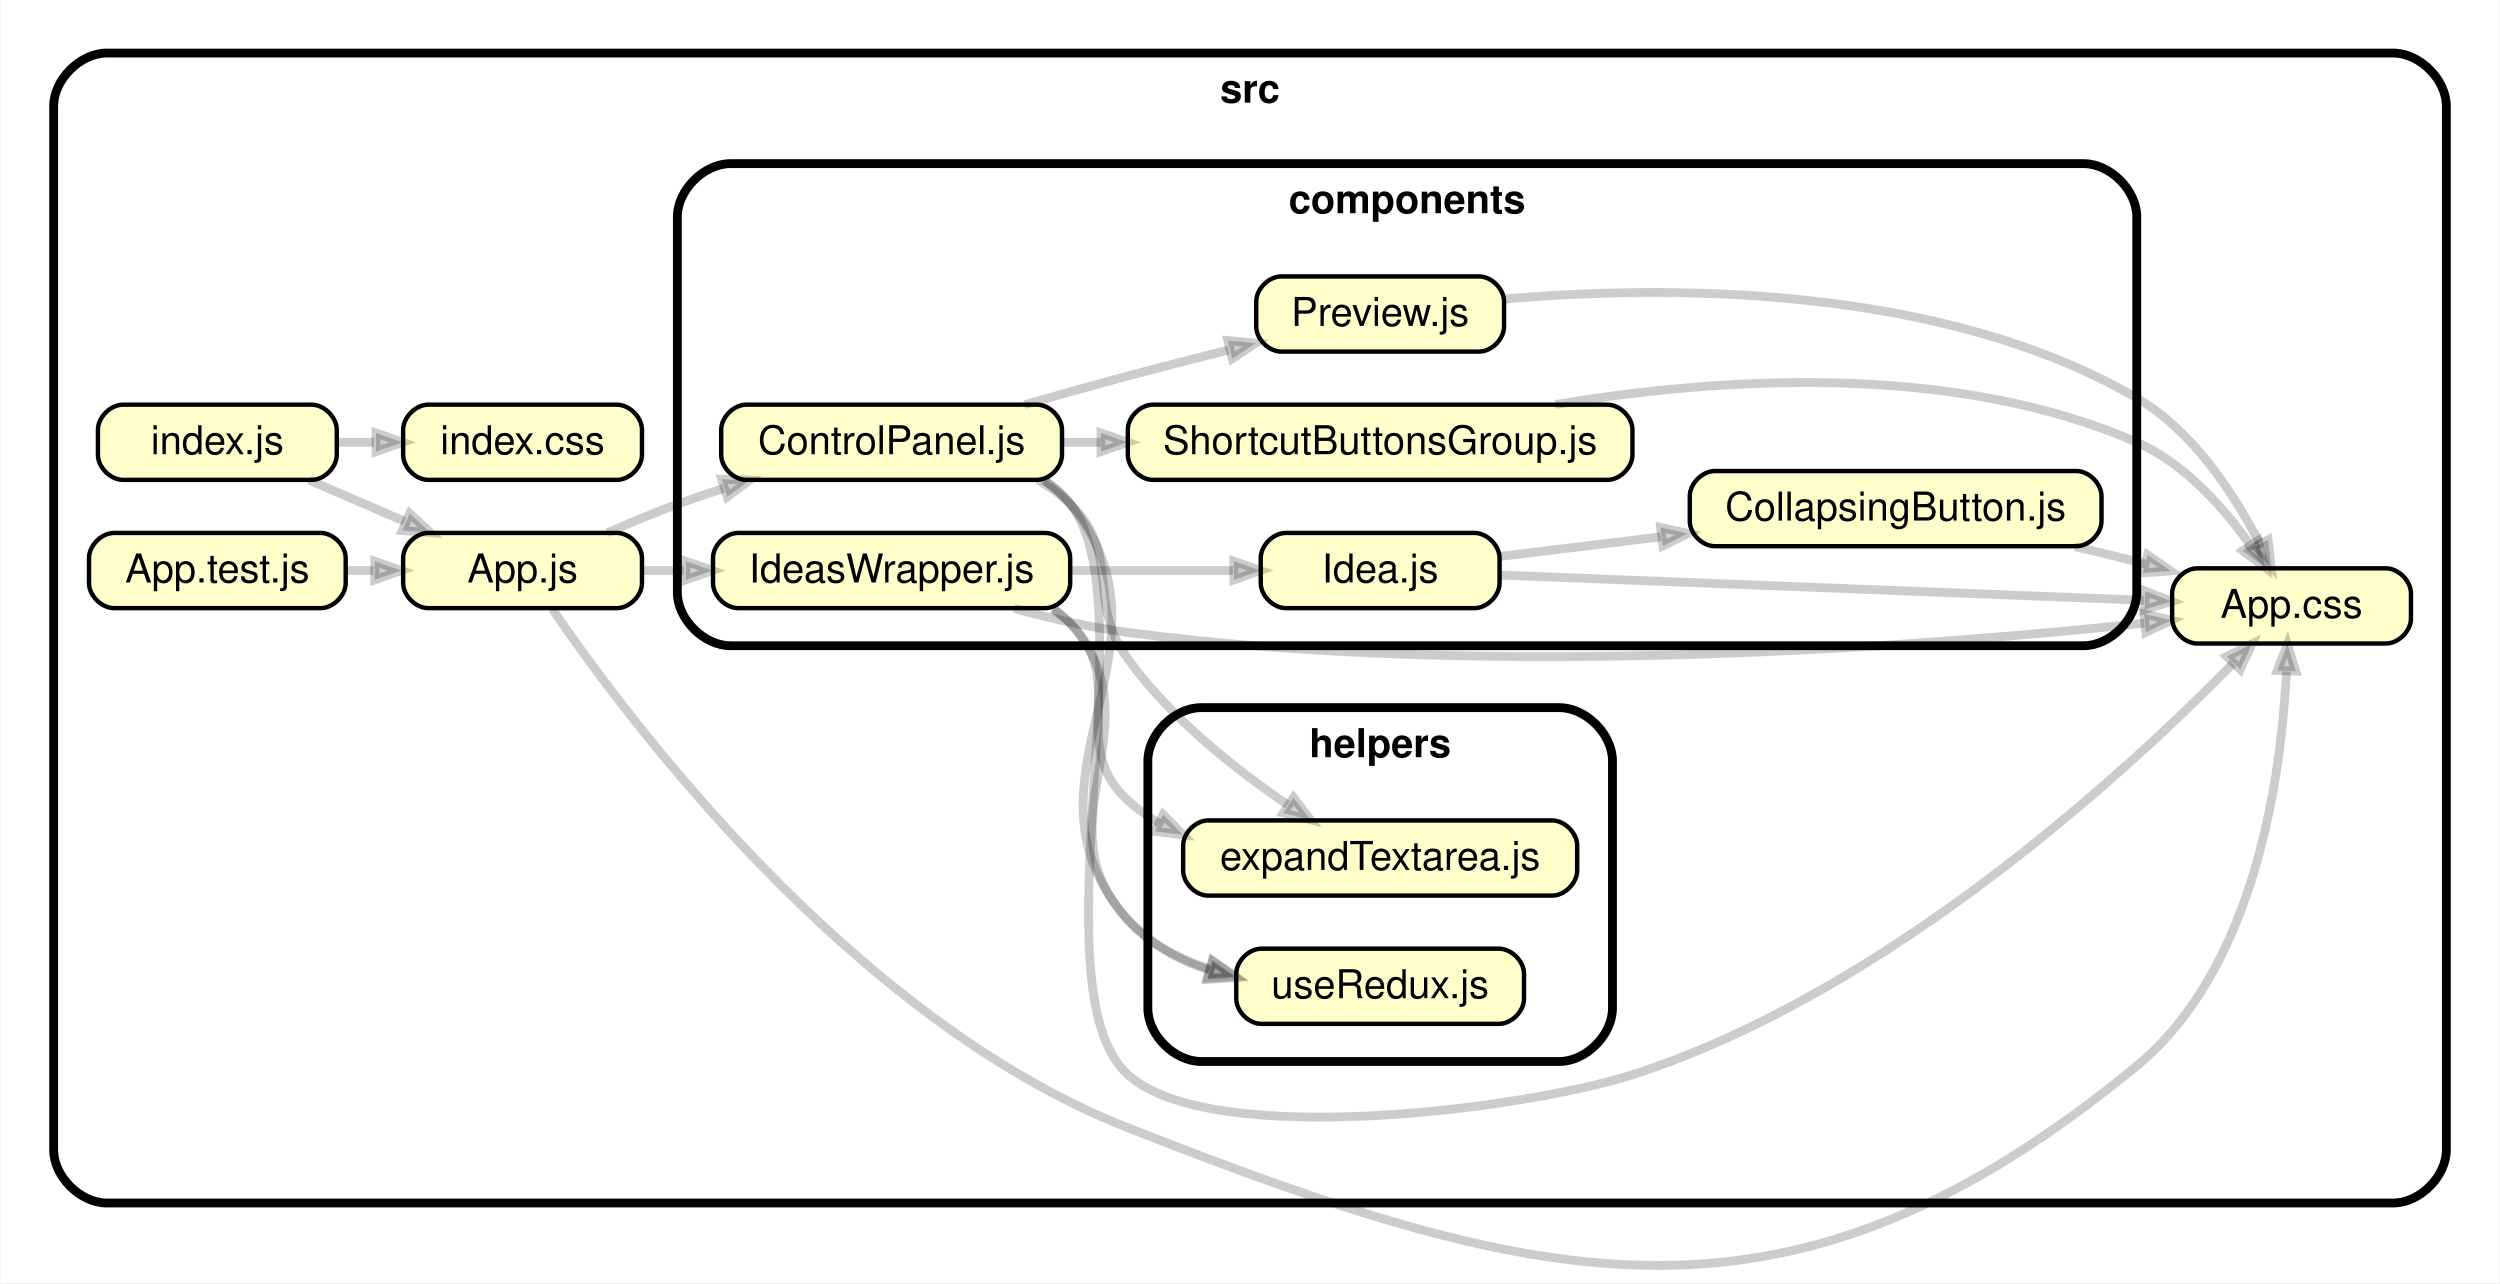
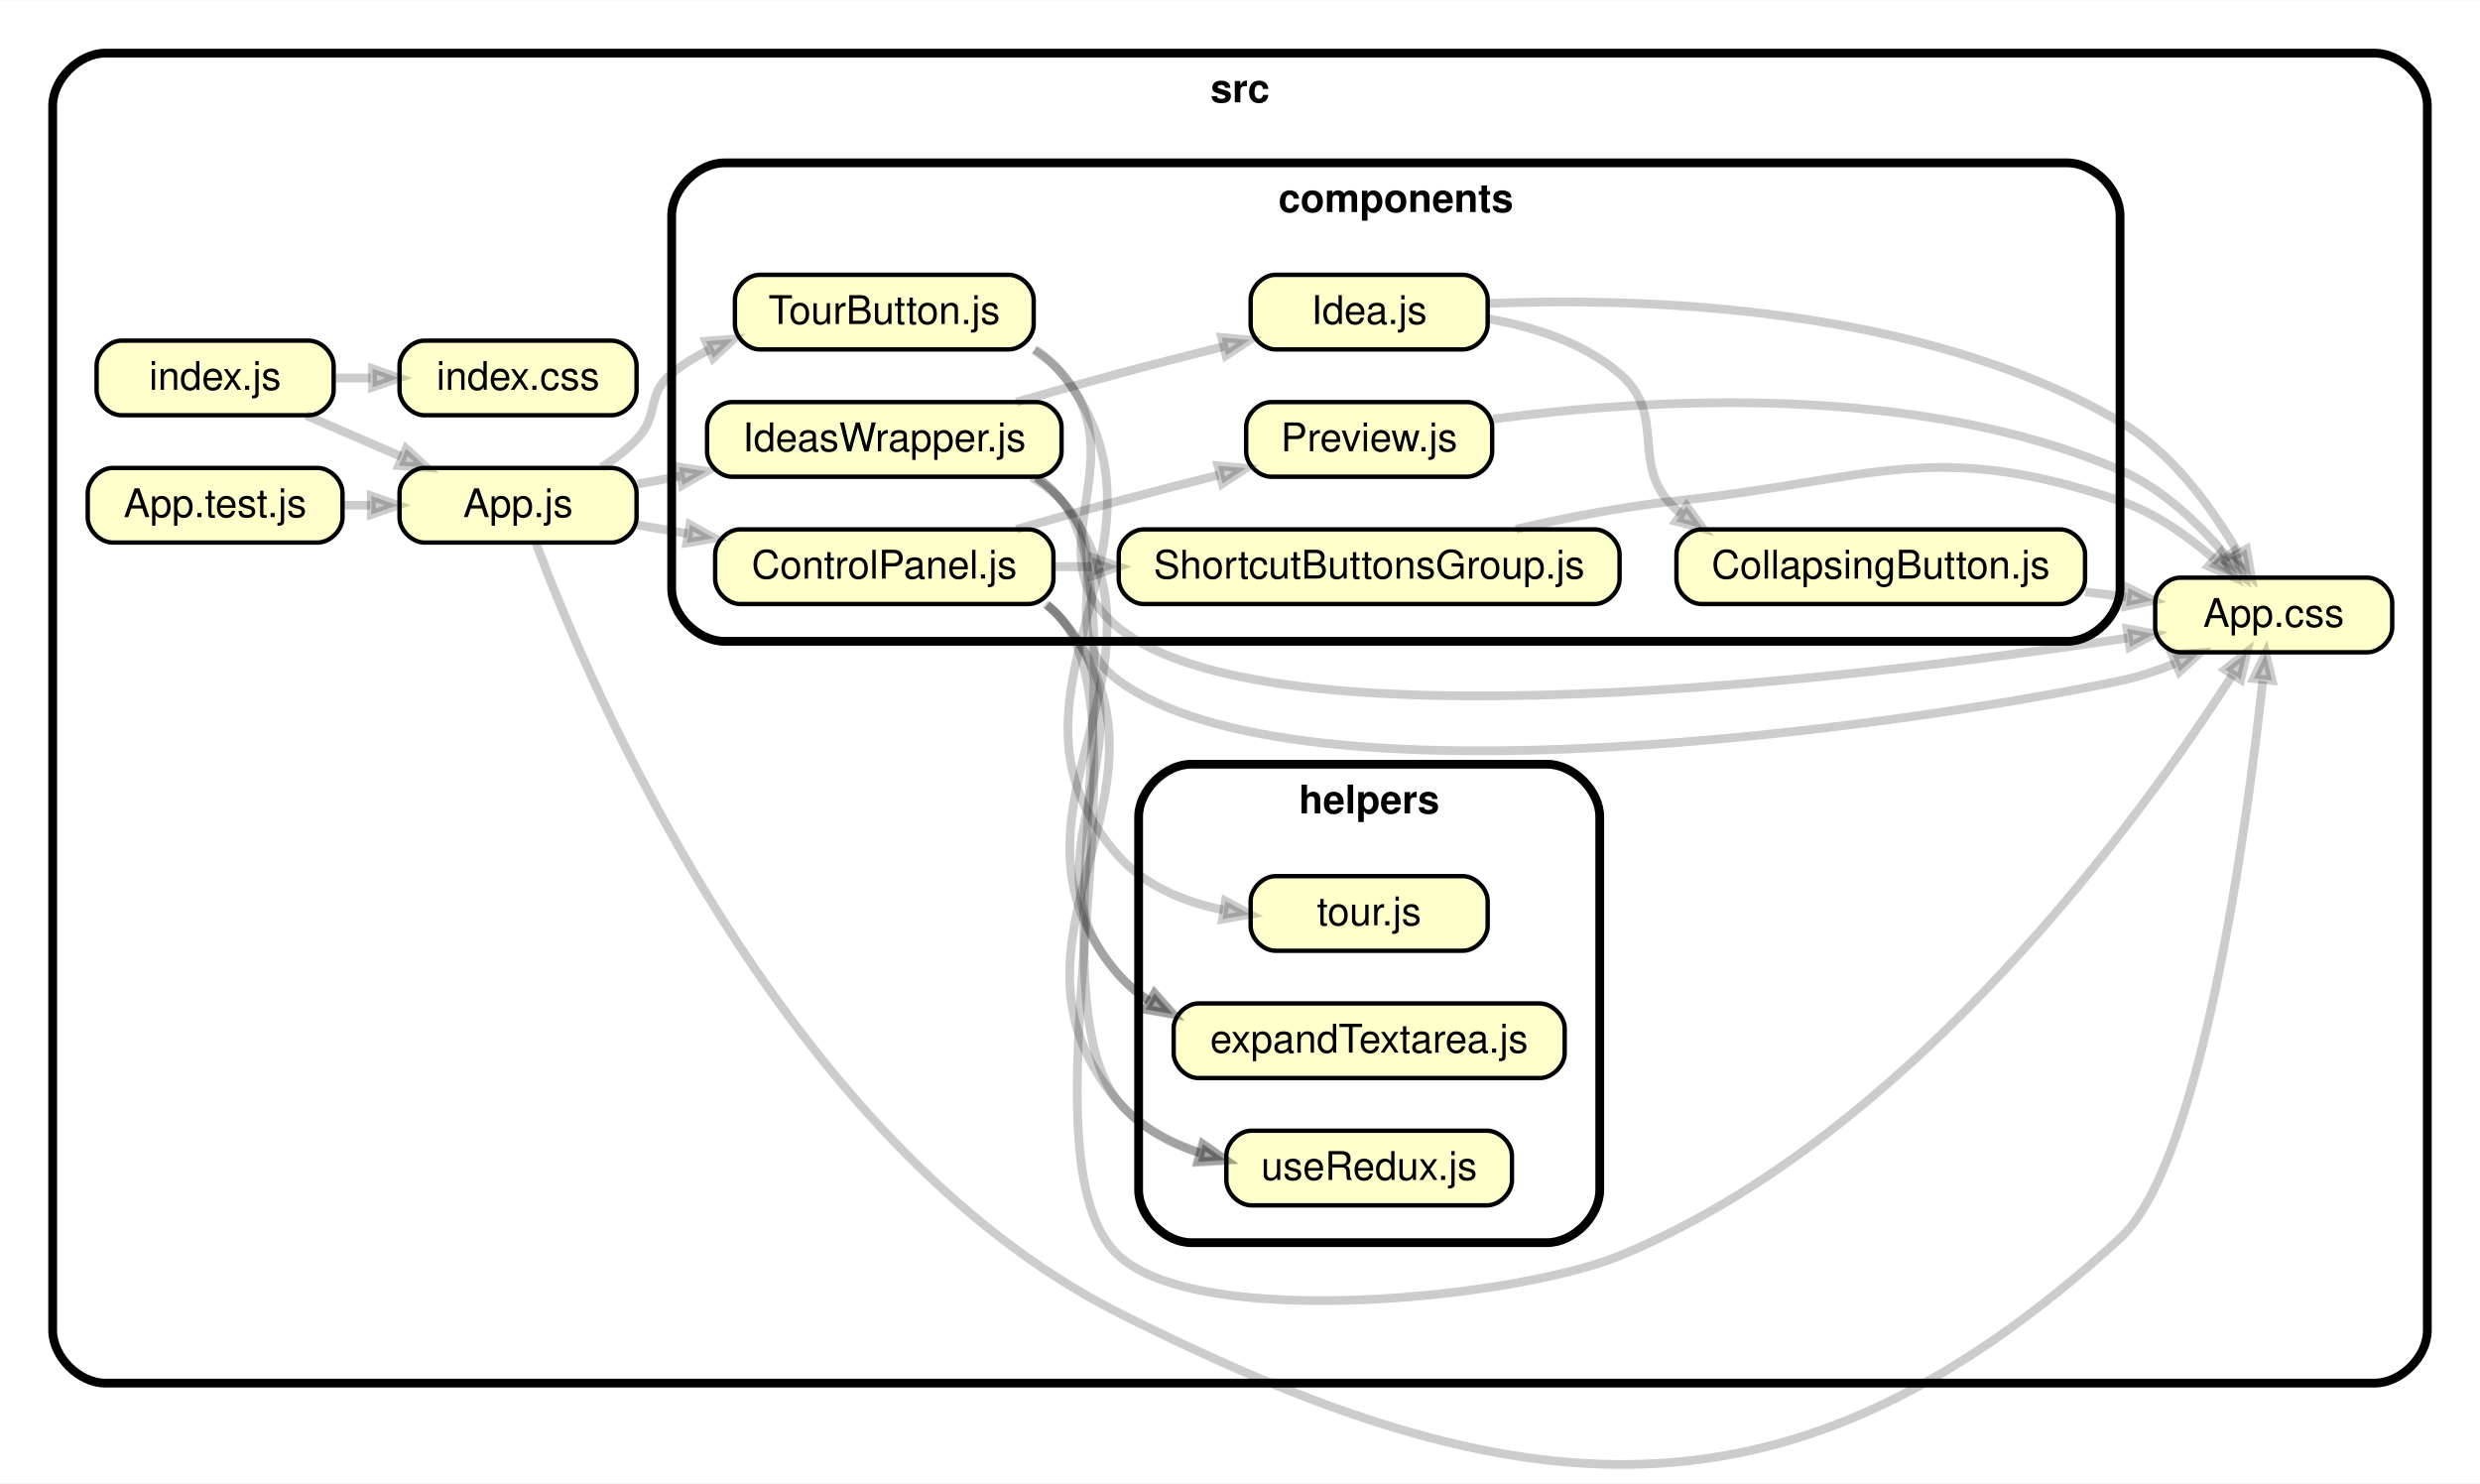
- <svg xmlns="http://www.w3.org/2000/svg" xmlns:xlink="http://www.w3.org/1999/xlink" width="565pt" height="290pt" viewBox="0.00 0.00 564.99 290.13">
-   <g id="graph0" class="graph" transform="scale(1 1) rotate(0) translate(4 286.13)">
-     <polygon fill="white" stroke="transparent" points="-4,4 -4,-286.13 560.99,-286.13 560.99,4 -4,4" />
+ <svg xmlns="http://www.w3.org/2000/svg" xmlns:xlink="http://www.w3.org/1999/xlink" width="565pt" height="338pt" viewBox="0.00 0.00 564.99 337.78">
+   <g id="graph0" class="graph" transform="scale(1 1) rotate(0) translate(4 333.78)">
+     <polygon fill="white" stroke="transparent" points="-4,4 -4,-333.78 560.99,-333.78 560.99,4 -4,4" />
    <g id="clust1" class="cluster">
-       <path fill="#ffffff" stroke="black" stroke-width="2" d="M20,-14.13C20,-14.13 536.99,-14.13 536.99,-14.13 542.99,-14.13 548.99,-20.13 548.99,-26.13 548.99,-26.13 548.99,-262.13 548.99,-262.13 548.99,-268.13 542.99,-274.13 536.99,-274.13 536.99,-274.13 20,-274.13 20,-274.13 14,-274.13 8,-268.13 8,-262.13 8,-262.13 8,-26.13 8,-26.13 8,-20.13 14,-14.13 20,-14.13" />
-       <text text-anchor="middle" x="278.5" y="-262.93" font-family="Helvetica,sans-Serif" font-weight="bold" font-size="9.00">src</text>
+       <path fill="#ffffff" stroke="black" stroke-width="2" d="M20,-18.78C20,-18.78 536.99,-18.78 536.99,-18.78 542.99,-18.78 548.99,-24.78 548.99,-30.78 548.99,-30.78 548.99,-309.78 548.99,-309.78 548.99,-315.78 542.99,-321.78 536.99,-321.78 536.99,-321.78 20,-321.78 20,-321.78 14,-321.78 8,-315.78 8,-309.78 8,-309.78 8,-30.78 8,-30.78 8,-24.78 14,-18.78 20,-18.78" />
+       <text text-anchor="middle" x="278.5" y="-310.58" font-family="Helvetica,sans-Serif" font-weight="bold" font-size="9.00">src</text>
    </g>
    <g id="clust2" class="cluster">
-       <path fill="#ffffff" stroke="black" stroke-width="2" d="M161.02,-140.13C161.02,-140.13 466.99,-140.13 466.99,-140.13 472.99,-140.13 478.99,-146.13 478.99,-152.13 478.99,-152.13 478.99,-237.13 478.99,-237.13 478.99,-243.13 472.99,-249.13 466.99,-249.13 466.99,-249.13 161.02,-249.13 161.02,-249.13 155.02,-249.13 149.02,-243.13 149.02,-237.13 149.02,-237.13 149.02,-152.13 149.02,-152.13 149.02,-146.13 155.02,-140.13 161.02,-140.13" />
-       <text text-anchor="middle" x="314.01" y="-237.93" font-family="Helvetica,sans-Serif" font-weight="bold" font-size="9.00">components</text>
+       <path fill="#ffffff" stroke="black" stroke-width="2" d="M161.02,-187.78C161.02,-187.78 466.99,-187.78 466.99,-187.78 472.99,-187.78 478.99,-193.78 478.99,-199.78 478.99,-199.78 478.99,-284.78 478.99,-284.78 478.99,-290.78 472.99,-296.78 466.99,-296.78 466.99,-296.78 161.02,-296.78 161.02,-296.78 155.02,-296.78 149.02,-290.78 149.02,-284.78 149.02,-284.78 149.02,-199.78 149.02,-199.78 149.02,-193.78 155.02,-187.78 161.02,-187.78" />
+       <text text-anchor="middle" x="314.01" y="-285.58" font-family="Helvetica,sans-Serif" font-weight="bold" font-size="9.00">components</text>
    </g>
    <g id="clust3" class="cluster">
-       <path fill="#ffffff" stroke="black" stroke-width="2" d="M267.4,-46.13C267.4,-46.13 348.45,-46.13 348.45,-46.13 354.45,-46.13 360.45,-52.13 360.45,-58.13 360.45,-58.13 360.45,-114.13 360.45,-114.13 360.45,-120.13 354.45,-126.13 348.45,-126.13 348.45,-126.13 267.4,-126.13 267.4,-126.13 261.4,-126.13 255.4,-120.13 255.4,-114.13 255.4,-114.13 255.4,-58.13 255.4,-58.13 255.4,-52.13 261.4,-46.13 267.4,-46.13" />
-       <text text-anchor="middle" x="307.92" y="-114.93" font-family="Helvetica,sans-Serif" font-weight="bold" font-size="9.00">helpers</text>
+       <path fill="#ffffff" stroke="black" stroke-width="2" d="M267.4,-50.78C267.4,-50.78 348.45,-50.78 348.45,-50.78 354.45,-50.78 360.45,-56.78 360.45,-62.78 360.45,-62.78 360.45,-147.78 360.45,-147.78 360.45,-153.78 354.45,-159.78 348.45,-159.78 348.45,-159.78 267.4,-159.78 267.4,-159.78 261.4,-159.78 255.4,-153.78 255.4,-147.78 255.4,-147.78 255.4,-62.78 255.4,-62.78 255.4,-56.78 261.4,-50.78 267.4,-50.78" />
+       <text text-anchor="middle" x="307.92" y="-148.58" font-family="Helvetica,sans-Serif" font-weight="bold" font-size="9.00">helpers</text>
    </g>
    <g id="node1" class="node">
      <g id="a_node1">
        <a xlink:href="src/App.css" xlink:title="App.css">
-           <path fill="#ffffcc" stroke="black" d="M535.33,-157.63C535.33,-157.63 492.66,-157.63 492.66,-157.63 489.83,-157.63 486.99,-154.79 486.99,-151.96 486.99,-151.96 486.99,-146.29 486.99,-146.29 486.99,-143.46 489.83,-140.63 492.66,-140.63 492.66,-140.63 535.33,-140.63 535.33,-140.63 538.16,-140.63 540.99,-143.46 540.99,-146.29 540.99,-146.29 540.99,-151.96 540.99,-151.96 540.99,-154.79 538.16,-157.63 535.33,-157.63" />
-           <text text-anchor="middle" x="513.99" y="-146.43" font-family="Helvetica,sans-Serif" font-size="9.00">App.css</text>
+           <path fill="#ffffcc" stroke="black" d="M535.33,-202.28C535.33,-202.28 492.66,-202.28 492.66,-202.28 489.83,-202.28 486.99,-199.45 486.99,-196.61 486.99,-196.61 486.99,-190.95 486.99,-190.95 486.99,-188.11 489.83,-185.28 492.66,-185.28 492.66,-185.28 535.33,-185.28 535.33,-185.28 538.16,-185.28 540.99,-188.11 540.99,-190.95 540.99,-190.95 540.99,-196.61 540.99,-196.61 540.99,-199.45 538.16,-202.28 535.33,-202.28" />
+           <text text-anchor="middle" x="513.99" y="-191.08" font-family="Helvetica,sans-Serif" font-size="9.00">App.css</text>
        </a>
      </g>
    </g>
    <g id="node2" class="node">
      <g id="a_node2">
        <a xlink:href="src/App.js" xlink:title="App.js">
-           <path fill="#ffffcc" stroke="black" d="M135.35,-165.63C135.35,-165.63 92.69,-165.63 92.69,-165.63 89.85,-165.63 87.02,-162.79 87.02,-159.96 87.02,-159.96 87.02,-154.29 87.02,-154.29 87.02,-151.46 89.85,-148.63 92.69,-148.63 92.69,-148.63 135.35,-148.63 135.35,-148.63 138.19,-148.63 141.02,-151.46 141.02,-154.29 141.02,-154.29 141.02,-159.96 141.02,-159.96 141.02,-162.79 138.19,-165.63 135.35,-165.63" />
-           <text text-anchor="middle" x="114.02" y="-154.43" font-family="Helvetica,sans-Serif" font-size="9.00">App.js</text>
+           <path fill="#ffffcc" stroke="black" d="M135.35,-227.28C135.35,-227.28 92.69,-227.28 92.69,-227.28 89.85,-227.28 87.02,-224.45 87.02,-221.61 87.02,-221.61 87.02,-215.95 87.02,-215.95 87.02,-213.11 89.85,-210.28 92.69,-210.28 92.69,-210.28 135.35,-210.28 135.35,-210.28 138.19,-210.28 141.02,-213.11 141.02,-215.95 141.02,-215.95 141.02,-221.61 141.02,-221.61 141.02,-224.45 138.19,-227.28 135.35,-227.28" />
+           <text text-anchor="middle" x="114.02" y="-216.08" font-family="Helvetica,sans-Serif" font-size="9.00">App.js</text>
        </a>
      </g>
    </g>
    <g id="edge1" class="edge">
-       <path fill="none" stroke="#000000" stroke-width="2" stroke-opacity="0.2" d="M120.75,-148.43C137.35,-124.12 188.3,-55.68 250.9,-31.13 345.45,5.97 400.56,19.41 478.99,-45.13 505.96,-67.32 511.73,-111.27 512.84,-134.29" />
-       <polygon fill="#000000" fill-opacity="0.2" stroke="#000000" stroke-width="2" stroke-opacity="0.2" points="510.75,-134.53 513.05,-140.45 514.94,-134.38 510.75,-134.53" />
+       <path fill="none" stroke="#000000" stroke-width="2" stroke-opacity="0.2" d="M118.16,-209.97C129.83,-178.82 173.97,-73.6 250.9,-34.78 341.65,11.02 404.05,16.91 478.99,-51.78 497.66,-68.89 507.9,-145.78 511.49,-178.72" />
+       <polygon fill="#000000" fill-opacity="0.2" stroke="#000000" stroke-width="2" stroke-opacity="0.2" points="509.44,-179.3 512.16,-185.05 513.62,-178.86 509.44,-179.3" />
    </g>
    <g id="node3" class="node">
      <g id="a_node3">
        <a xlink:href="src/components/ControlPanel.js" xlink:title="ControlPanel.js">
-           <path fill="#ffffcc" stroke="black" d="M230.32,-194.63C230.32,-194.63 164.59,-194.63 164.59,-194.63 161.76,-194.63 158.93,-191.79 158.93,-188.96 158.93,-188.96 158.93,-183.29 158.93,-183.29 158.93,-180.46 161.76,-177.63 164.59,-177.63 164.59,-177.63 230.32,-177.63 230.32,-177.63 233.16,-177.63 235.99,-180.46 235.99,-183.29 235.99,-183.29 235.99,-188.96 235.99,-188.96 235.99,-191.79 233.16,-194.63 230.32,-194.63" />
-           <text text-anchor="middle" x="197.46" y="-183.43" font-family="Helvetica,sans-Serif" font-size="9.00">ControlPanel.js</text>
+           <path fill="#ffffcc" stroke="black" d="M230.32,-213.28C230.32,-213.28 164.59,-213.28 164.59,-213.28 161.76,-213.28 158.93,-210.45 158.93,-207.61 158.93,-207.61 158.93,-201.95 158.93,-201.95 158.93,-199.11 161.76,-196.28 164.59,-196.28 164.59,-196.28 230.32,-196.28 230.32,-196.28 233.16,-196.28 235.99,-199.11 235.99,-201.95 235.99,-201.95 235.99,-207.61 235.99,-207.61 235.99,-210.45 233.16,-213.28 230.32,-213.28" />
+           <text text-anchor="middle" x="197.46" y="-202.08" font-family="Helvetica,sans-Serif" font-size="9.00">ControlPanel.js</text>
        </a>
      </g>
    </g>
    <g id="edge2" class="edge">
-       <path fill="none" stroke="#000000" stroke-width="2" stroke-opacity="0.2" d="M133.2,-165.66C138.26,-167.9 143.81,-170.22 149.02,-172.13 152.38,-173.36 155.9,-174.56 159.44,-175.71" />
-       <polygon fill="#000000" fill-opacity="0.2" stroke="#000000" stroke-width="2" stroke-opacity="0.2" points="159.04,-177.78 165.39,-177.58 160.3,-173.78 159.04,-177.78" />
+       <path fill="none" stroke="#000000" stroke-width="2" stroke-opacity="0.2" d="M141.24,-214.27C144.9,-213.64 148.74,-212.98 152.62,-212.32" />
+       <polygon fill="#000000" fill-opacity="0.2" stroke="#000000" stroke-width="2" stroke-opacity="0.2" points="153.17,-214.35 158.73,-211.27 152.46,-210.21 153.17,-214.35" />
    </g>
    <g id="node4" class="node">
      <g id="a_node4">
        <a xlink:href="src/components/IdeasWrapper.js" xlink:title="IdeasWrapper.js">
-           <path fill="#ffffcc" stroke="black" d="M232.17,-165.63C232.17,-165.63 162.75,-165.63 162.75,-165.63 159.92,-165.63 157.08,-162.79 157.08,-159.96 157.08,-159.96 157.08,-154.29 157.08,-154.29 157.08,-151.46 159.92,-148.63 162.75,-148.63 162.75,-148.63 232.17,-148.63 232.17,-148.63 235,-148.63 237.84,-151.46 237.84,-154.29 237.84,-154.29 237.84,-159.96 237.84,-159.96 237.84,-162.79 235,-165.63 232.17,-165.63" />
-           <text text-anchor="middle" x="197.46" y="-154.43" font-family="Helvetica,sans-Serif" font-size="9.00">IdeasWrapper.js</text>
+           <path fill="#ffffcc" stroke="black" d="M232.17,-242.28C232.17,-242.28 162.75,-242.28 162.75,-242.28 159.92,-242.28 157.08,-239.45 157.08,-236.61 157.08,-236.61 157.08,-230.95 157.08,-230.95 157.08,-228.11 159.92,-225.28 162.75,-225.28 162.75,-225.28 232.17,-225.28 232.17,-225.28 235,-225.28 237.84,-228.11 237.84,-230.95 237.84,-230.95 237.84,-236.61 237.84,-236.61 237.84,-239.45 235,-242.28 232.17,-242.28" />
+           <text text-anchor="middle" x="197.46" y="-231.08" font-family="Helvetica,sans-Serif" font-size="9.00">IdeasWrapper.js</text>
        </a>
      </g>
    </g>
    <g id="edge3" class="edge">
-       <path fill="none" stroke="#000000" stroke-width="2" stroke-opacity="0.2" d="M141.24,-157.13C144.22,-157.13 147.32,-157.13 150.46,-157.13" />
-       <polygon fill="#000000" fill-opacity="0.2" stroke="#000000" stroke-width="2" stroke-opacity="0.2" points="150.95,-159.23 156.95,-157.13 150.95,-155.03 150.95,-159.23" />
-     </g>
-     <g id="edge6" class="edge">
-       <path fill="none" stroke="#000000" stroke-width="2" stroke-opacity="0.2" d="M232.2,-177.44C234.34,-175.94 236.28,-174.18 237.9,-172.13 255.68,-149.46 229.53,-62.45 250.9,-43.13 269.7,-26.13 340.82,-35.38 364.95,-43.13 422.79,-61.7 477.22,-112.13 500.76,-136.11" />
-       <polygon fill="#000000" fill-opacity="0.2" stroke="#000000" stroke-width="2" stroke-opacity="0.2" points="499.37,-137.69 505.05,-140.54 502.39,-134.77 499.37,-137.69" />
+       <path fill="none" stroke="#000000" stroke-width="2" stroke-opacity="0.2" d="M141.24,-223.61C144.37,-224.19 147.65,-224.79 150.96,-225.4" />
+       <polygon fill="#000000" fill-opacity="0.2" stroke="#000000" stroke-width="2" stroke-opacity="0.2" points="150.67,-227.48 156.95,-226.5 151.43,-223.35 150.67,-227.48" />
+     </g>
+     <g id="node5" class="node">
+       <g id="a_node5">
+         <a xlink:href="src/components/TourButton.js" xlink:title="TourButton.js">
+           <path fill="#ffffcc" stroke="black" d="M225.82,-271.28C225.82,-271.28 169.1,-271.28 169.1,-271.28 166.26,-271.28 163.43,-268.45 163.43,-265.61 163.43,-265.61 163.43,-259.95 163.43,-259.95 163.43,-257.11 166.26,-254.28 169.1,-254.28 169.1,-254.28 225.82,-254.28 225.82,-254.28 228.65,-254.28 231.49,-257.11 231.49,-259.95 231.49,-259.95 231.49,-265.61 231.49,-265.61 231.49,-268.45 228.65,-271.28 225.82,-271.28" />
+           <text text-anchor="middle" x="197.46" y="-260.08" font-family="Helvetica,sans-Serif" font-size="9.00">TourButton.js</text>
+         </a>
+       </g>
+     </g>
+     <g id="edge4" class="edge">
+       <path fill="none" stroke="#000000" stroke-width="2" stroke-opacity="0.2" d="M133.05,-227.39C135.92,-229.25 138.7,-231.38 141.02,-233.78 146.27,-239.21 143.16,-244.01 149.02,-248.78 151.6,-250.88 154.48,-252.67 157.52,-254.19" />
+       <polygon fill="#000000" fill-opacity="0.2" stroke="#000000" stroke-width="2" stroke-opacity="0.2" points="156.79,-256.16 163.13,-256.64 158.48,-252.31 156.79,-256.16" />
+     </g>
+     <g id="edge7" class="edge">
+       <path fill="none" stroke="#000000" stroke-width="2" stroke-opacity="0.2" d="M234.58,-196.09C235.79,-195.1 236.9,-194 237.9,-192.78 258.3,-167.67 227.02,-69.61 250.9,-47.78 269.6,-30.68 341.5,-38.16 364.95,-47.78 431.92,-75.25 484.8,-149.26 504.58,-180.05" />
+       <polygon fill="#000000" fill-opacity="0.2" stroke="#000000" stroke-width="2" stroke-opacity="0.2" points="502.91,-181.33 507.89,-185.28 506.46,-179.08 502.91,-181.33" />
+     </g>
+     <g id="node8" class="node">
+       <g id="a_node8">
+         <a xlink:href="src/helpers/expandTextarea.js" xlink:title="expandTextarea.js">
+           <path fill="#ffffcc" stroke="black" d="M346.8,-105.28C346.8,-105.28 269.04,-105.28 269.04,-105.28 266.21,-105.28 263.38,-102.45 263.38,-99.61 263.38,-99.61 263.38,-93.95 263.38,-93.95 263.38,-91.11 266.21,-88.28 269.04,-88.28 269.04,-88.28 346.8,-88.28 346.8,-88.28 349.63,-88.28 352.47,-91.11 352.47,-93.95 352.47,-93.95 352.47,-99.61 352.47,-99.61 352.47,-102.45 349.63,-105.28 346.8,-105.28" />
+           <text text-anchor="middle" x="307.92" y="-94.08" font-family="Helvetica,sans-Serif" font-size="9.00">expandTextarea.js</text>
+         </a>
+       </g>
+     </g>
+     <g id="edge8" class="edge">
+       <path fill="none" stroke="#000000" stroke-width="2" stroke-opacity="0.2" d="M234.14,-196.27C235.5,-195.23 236.77,-194.07 237.9,-192.78 261.86,-165.3 226.47,-138.85 250.9,-111.78 252.94,-109.52 255.28,-107.58 257.83,-105.92" />
+       <polygon fill="#000000" fill-opacity="0.2" stroke="#000000" stroke-width="2" stroke-opacity="0.2" points="259.06,-107.64 263.3,-102.9 257.03,-103.96 259.06,-107.64" />
+     </g>
+     <g id="node9" class="node">
+       <g id="a_node9">
+         <a xlink:href="src/helpers/useRedux.js" xlink:title="useRedux.js">
+           <path fill="#ffffcc" stroke="black" d="M334.78,-76.28C334.78,-76.28 281.06,-76.28 281.06,-76.28 278.23,-76.28 275.39,-73.45 275.39,-70.61 275.39,-70.61 275.39,-64.95 275.39,-64.95 275.39,-62.11 278.23,-59.28 281.06,-59.28 281.06,-59.28 334.78,-59.28 334.78,-59.28 337.62,-59.28 340.45,-62.11 340.45,-64.95 340.45,-64.95 340.45,-70.61 340.45,-70.61 340.45,-73.45 337.62,-76.28 334.78,-76.28" />
+           <text text-anchor="middle" x="307.92" y="-65.08" font-family="Helvetica,sans-Serif" font-size="9.00">useRedux.js</text>
+         </a>
+       </g>
+     </g>
+     <g id="edge9" class="edge">
+       <path fill="none" stroke="#000000" stroke-width="2" stroke-opacity="0.2" d="M234.54,-196.06C235.76,-195.08 236.89,-193.99 237.9,-192.78 269.48,-155.02 218.68,-120 250.9,-82.78 255.68,-77.25 262.27,-73.65 269.24,-71.33" />
+       <polygon fill="#000000" fill-opacity="0.2" stroke="#000000" stroke-width="2" stroke-opacity="0.2" points="269.95,-73.31 275.16,-69.67 268.82,-69.27 269.95,-73.31" />
+     </g>
+     <g id="node10" class="node">
+       <g id="a_node10">
+         <a xlink:href="src/components/Preview.js" xlink:title="Preview.js">
+           <path fill="#ffffcc" stroke="black" d="M330.28,-242.28C330.28,-242.28 285.57,-242.28 285.57,-242.28 282.74,-242.28 279.9,-239.45 279.9,-236.61 279.9,-236.61 279.9,-230.95 279.9,-230.95 279.9,-228.11 282.74,-225.28 285.57,-225.28 285.57,-225.28 330.28,-225.28 330.28,-225.28 333.11,-225.28 335.94,-228.11 335.94,-230.95 335.94,-230.95 335.94,-236.61 335.94,-236.61 335.94,-239.45 333.11,-242.28 330.28,-242.28" />
+           <text text-anchor="middle" x="307.92" y="-231.08" font-family="Helvetica,sans-Serif" font-size="9.00">Preview.js</text>
+         </a>
+       </g>
+     </g>
+     <g id="edge10" class="edge">
+       <path fill="none" stroke="#000000" stroke-width="2" stroke-opacity="0.2" d="M227.53,-213.29C235.12,-215.45 243.31,-217.75 250.9,-219.78 258.24,-221.75 266.14,-223.77 273.63,-225.66" />
+       <polygon fill="#000000" fill-opacity="0.2" stroke="#000000" stroke-width="2" stroke-opacity="0.2" points="273.47,-227.78 279.8,-227.2 274.49,-223.71 273.47,-227.78" />
+     </g>
+     <g id="node11" class="node">
+       <g id="a_node11">
+         <a xlink:href="src/components/ShortcutButtonsGroup.js" xlink:title="ShortcutButtonsGroup.js">
+           <path fill="#ffffcc" stroke="black" d="M359.31,-213.28C359.31,-213.28 256.54,-213.28 256.54,-213.28 253.7,-213.28 250.87,-210.45 250.87,-207.61 250.87,-207.61 250.87,-201.95 250.87,-201.95 250.87,-199.11 253.7,-196.28 256.54,-196.28 256.54,-196.28 359.31,-196.28 359.31,-196.28 362.14,-196.28 364.97,-199.11 364.97,-201.95 364.97,-201.95 364.97,-207.61 364.97,-207.61 364.97,-210.45 362.14,-213.28 359.31,-213.28" />
+           <text text-anchor="middle" x="307.92" y="-202.08" font-family="Helvetica,sans-Serif" font-size="9.00">ShortcutButtonsGroup.js</text>
+         </a>
+       </g>
+     </g>
+     <g id="edge11" class="edge">
+       <path fill="none" stroke="#000000" stroke-width="2" stroke-opacity="0.2" d="M236.09,-204.78C238.92,-204.78 241.82,-204.78 244.76,-204.78" />
+       <polygon fill="#000000" fill-opacity="0.2" stroke="#000000" stroke-width="2" stroke-opacity="0.2" points="244.81,-206.88 250.81,-204.78 244.81,-202.68 244.81,-206.88" />
+     </g>
+     <g id="edge14" class="edge">
+       <path fill="none" stroke="#000000" stroke-width="2" stroke-opacity="0.2" d="M231,-225.16C233.53,-223.65 235.88,-221.87 237.9,-219.78 251.18,-206.03 235.47,-190.07 250.9,-178.78 291.8,-148.84 429.39,-168.33 478.99,-178.78 483.15,-179.66 487.42,-181.07 491.46,-182.7" />
+       <polygon fill="#000000" fill-opacity="0.2" stroke="#000000" stroke-width="2" stroke-opacity="0.2" points="490.86,-184.72 497.2,-185.18 492.53,-180.87 490.86,-184.72" />
+     </g>
+     <g id="edge15" class="edge">
+       <path fill="none" stroke="#000000" stroke-width="2" stroke-opacity="0.2" d="M232.16,-225.06C234.31,-223.57 236.26,-221.82 237.9,-219.78 268.1,-182.03 219.22,-148.3 250.9,-111.78 252.89,-109.48 255.2,-107.51 257.72,-105.83" />
+       <polygon fill="#000000" fill-opacity="0.2" stroke="#000000" stroke-width="2" stroke-opacity="0.2" points="258.96,-107.54 263.15,-102.77 256.9,-103.88 258.96,-107.54" />
+     </g>
+     <g id="edge16" class="edge">
+       <path fill="none" stroke="#000000" stroke-width="2" stroke-opacity="0.2" d="M232.21,-225.1C234.35,-223.6 236.29,-221.84 237.9,-219.78 256.7,-195.66 231.15,-106.13 250.9,-82.78 255.67,-77.13 262.32,-73.49 269.37,-71.17" />
+       <polygon fill="#000000" fill-opacity="0.2" stroke="#000000" stroke-width="2" stroke-opacity="0.2" points="270.13,-73.14 275.35,-69.51 269.01,-69.09 270.13,-73.14" />
+     </g>
+     <g id="node12" class="node">
+       <g id="a_node12">
+         <a xlink:href="src/components/Idea.js" xlink:title="Idea.js">
+           <path fill="#ffffcc" stroke="black" d="M329.26,-271.28C329.26,-271.28 286.59,-271.28 286.59,-271.28 283.76,-271.28 280.92,-268.45 280.92,-265.61 280.92,-265.61 280.92,-259.95 280.92,-259.95 280.92,-257.11 283.76,-254.28 286.59,-254.28 286.59,-254.28 329.26,-254.28 329.26,-254.28 332.09,-254.28 334.92,-257.11 334.92,-259.95 334.92,-259.95 334.92,-265.61 334.92,-265.61 334.92,-268.45 332.09,-271.28 329.26,-271.28" />
+           <text text-anchor="middle" x="307.92" y="-260.08" font-family="Helvetica,sans-Serif" font-size="9.00">Idea.js</text>
+         </a>
+       </g>
+     </g>
+     <g id="edge17" class="edge">
+       <path fill="none" stroke="#000000" stroke-width="2" stroke-opacity="0.2" d="M227.53,-242.29C235.12,-244.45 243.31,-246.75 250.9,-248.78 258.61,-250.85 266.96,-252.98 274.78,-254.95" />
+       <polygon fill="#000000" fill-opacity="0.2" stroke="#000000" stroke-width="2" stroke-opacity="0.2" points="274.32,-257 280.65,-256.41 275.34,-252.92 274.32,-257" />
+     </g>
+     <g id="edge20" class="edge">
+       <path fill="none" stroke="#000000" stroke-width="2" stroke-opacity="0.2" d="M231.56,-254.11C233.91,-252.61 236.07,-250.85 237.9,-248.78 255.42,-229.01 230.28,-207.29 250.9,-190.78 285.41,-163.14 418.55,-179.19 480.7,-188.53" />
+       <polygon fill="#000000" fill-opacity="0.2" stroke="#000000" stroke-width="2" stroke-opacity="0.2" points="480.59,-190.64 486.84,-189.47 481.23,-186.49 480.59,-190.64" />
+     </g>
+     <g id="node13" class="node">
+       <g id="a_node13">
+         <a xlink:href="src/helpers/tour.js" xlink:title="tour.js">
+           <path fill="#ffffcc" stroke="black" d="M329.26,-134.28C329.26,-134.28 286.59,-134.28 286.59,-134.28 283.76,-134.28 280.92,-131.45 280.92,-128.61 280.92,-128.61 280.92,-122.95 280.92,-122.95 280.92,-120.11 283.76,-117.28 286.59,-117.28 286.59,-117.28 329.26,-117.28 329.26,-117.28 332.09,-117.28 334.92,-120.11 334.92,-122.95 334.92,-122.95 334.92,-128.61 334.92,-128.61 334.92,-131.45 332.09,-134.28 329.26,-134.28" />
+           <text text-anchor="middle" x="307.92" y="-123.08" font-family="Helvetica,sans-Serif" font-size="9.00">tour.js</text>
+         </a>
+       </g>
+     </g>
+     <g id="edge21" class="edge">
+       <path fill="none" stroke="#000000" stroke-width="2" stroke-opacity="0.2" d="M231.8,-254.31C234.09,-252.76 236.17,-250.94 237.9,-248.78 268.61,-210.31 218.06,-175.46 250.9,-138.78 256.96,-132.01 265.79,-128.41 274.66,-126.58" />
+       <polygon fill="#000000" fill-opacity="0.2" stroke="#000000" stroke-width="2" stroke-opacity="0.2" points="275.18,-128.62 280.77,-125.58 274.51,-124.48 275.18,-128.62" />
+     </g>
+     <g id="node6" class="node">
+       <g id="a_node6">
+         <a xlink:href="src/App.test.js" xlink:title="App.test.js">
+           <path fill="#ffffcc" stroke="black" d="M68.36,-227.28C68.36,-227.28 21.66,-227.28 21.66,-227.28 18.82,-227.28 15.99,-224.45 15.99,-221.61 15.99,-221.61 15.99,-215.95 15.99,-215.95 15.99,-213.11 18.82,-210.28 21.66,-210.28 21.66,-210.28 68.36,-210.28 68.36,-210.28 71.2,-210.28 74.03,-213.11 74.03,-215.95 74.03,-215.95 74.03,-221.61 74.03,-221.61 74.03,-224.45 71.2,-227.28 68.36,-227.28" />
+           <text text-anchor="middle" x="45.01" y="-216.08" font-family="Helvetica,sans-Serif" font-size="9.00">App.test.js</text>
+         </a>
+       </g>
+     </g>
+     <g id="edge5" class="edge">
+       <path fill="none" stroke="#000000" stroke-width="2" stroke-opacity="0.2" d="M74.04,-218.78C76.12,-218.78 78.23,-218.78 80.33,-218.78" />
+       <polygon fill="#000000" fill-opacity="0.2" stroke="#000000" stroke-width="2" stroke-opacity="0.2" points="80.6,-220.88 86.6,-218.78 80.6,-216.68 80.6,-220.88" />
    </g>
    <g id="node7" class="node">
      <g id="a_node7">
-         <a xlink:href="src/helpers/expandTextarea.js" xlink:title="expandTextarea.js">
-           <path fill="#ffffcc" stroke="black" d="M346.8,-100.63C346.8,-100.63 269.04,-100.63 269.04,-100.63 266.21,-100.63 263.38,-97.79 263.38,-94.96 263.38,-94.96 263.38,-89.29 263.38,-89.29 263.38,-86.46 266.21,-83.63 269.04,-83.63 269.04,-83.63 346.8,-83.63 346.8,-83.63 349.63,-83.63 352.47,-86.46 352.47,-89.29 352.47,-89.29 352.47,-94.96 352.47,-94.96 352.47,-97.79 349.63,-100.63 346.8,-100.63" />
-           <text text-anchor="middle" x="307.92" y="-89.43" font-family="Helvetica,sans-Serif" font-size="9.00">expandTextarea.js</text>
-         </a>
-       </g>
-     </g>
-     <g id="edge7" class="edge">
-       <path fill="none" stroke="#000000" stroke-width="2" stroke-opacity="0.2" d="M230.5,-177.62C233.2,-176.08 235.72,-174.27 237.9,-172.13 249.72,-160.48 241.19,-150.59 250.9,-137.13 260.52,-123.79 275.08,-112.26 286.95,-104.21" />
-       <polygon fill="#000000" fill-opacity="0.2" stroke="#000000" stroke-width="2" stroke-opacity="0.2" points="288.33,-105.81 292.19,-100.76 286.02,-102.3 288.33,-105.81" />
-     </g>
-     <g id="node8" class="node">
-       <g id="a_node8">
-         <a xlink:href="src/helpers/useRedux.js" xlink:title="useRedux.js">
-           <path fill="#ffffcc" stroke="black" d="M334.78,-71.63C334.78,-71.63 281.06,-71.63 281.06,-71.63 278.23,-71.63 275.39,-68.79 275.39,-65.96 275.39,-65.96 275.39,-60.29 275.39,-60.29 275.39,-57.46 278.23,-54.63 281.06,-54.63 281.06,-54.63 334.78,-54.63 334.78,-54.63 337.62,-54.63 340.45,-57.46 340.45,-60.29 340.45,-60.29 340.45,-65.96 340.45,-65.96 340.45,-68.79 337.62,-71.63 334.78,-71.63" />
-           <text text-anchor="middle" x="307.92" y="-60.43" font-family="Helvetica,sans-Serif" font-size="9.00">useRedux.js</text>
-         </a>
-       </g>
-     </g>
-     <g id="edge8" class="edge">
-       <path fill="none" stroke="#000000" stroke-width="2" stroke-opacity="0.2" d="M231.75,-177.62C234.06,-176.08 236.15,-174.27 237.9,-172.13 264.53,-139.43 222.98,-109.74 250.9,-78.13 255.74,-72.64 262.35,-69.06 269.32,-66.75" />
-       <polygon fill="#000000" fill-opacity="0.2" stroke="#000000" stroke-width="2" stroke-opacity="0.2" points="270.03,-68.73 275.24,-65.09 268.9,-64.69 270.03,-68.73" />
-     </g>
-     <g id="node9" class="node">
-       <g id="a_node9">
-         <a xlink:href="src/components/Preview.js" xlink:title="Preview.js">
-           <path fill="#ffffcc" stroke="black" d="M330.28,-223.63C330.28,-223.63 285.57,-223.63 285.57,-223.63 282.74,-223.63 279.9,-220.79 279.9,-217.96 279.9,-217.96 279.9,-212.29 279.9,-212.29 279.9,-209.46 282.74,-206.63 285.57,-206.63 285.57,-206.63 330.28,-206.63 330.28,-206.63 333.11,-206.63 335.94,-209.46 335.94,-212.29 335.94,-212.29 335.94,-217.96 335.94,-217.96 335.94,-220.79 333.11,-223.63 330.28,-223.63" />
-           <text text-anchor="middle" x="307.92" y="-212.43" font-family="Helvetica,sans-Serif" font-size="9.00">Preview.js</text>
-         </a>
-       </g>
-     </g>
-     <g id="edge9" class="edge">
-       <path fill="none" stroke="#000000" stroke-width="2" stroke-opacity="0.2" d="M227.53,-194.63C235.12,-196.8 243.31,-199.09 250.9,-201.13 258.24,-203.09 266.14,-205.12 273.63,-207" />
-       <polygon fill="#000000" fill-opacity="0.2" stroke="#000000" stroke-width="2" stroke-opacity="0.2" points="273.47,-209.13 279.8,-208.55 274.49,-205.05 273.47,-209.13" />
-     </g>
-     <g id="node10" class="node">
-       <g id="a_node10">
-         <a xlink:href="src/components/ShortcutButtonsGroup.js" xlink:title="ShortcutButtonsGroup.js">
-           <path fill="#ffffcc" stroke="black" d="M359.31,-194.63C359.31,-194.63 256.54,-194.63 256.54,-194.63 253.7,-194.63 250.87,-191.79 250.87,-188.96 250.87,-188.96 250.87,-183.29 250.87,-183.29 250.87,-180.46 253.7,-177.63 256.54,-177.63 256.54,-177.63 359.31,-177.63 359.31,-177.63 362.14,-177.63 364.97,-180.46 364.97,-183.29 364.97,-183.29 364.97,-188.96 364.97,-188.96 364.97,-191.79 362.14,-194.63 359.31,-194.63" />
-           <text text-anchor="middle" x="307.92" y="-183.43" font-family="Helvetica,sans-Serif" font-size="9.00">ShortcutButtonsGroup.js</text>
-         </a>
-       </g>
-     </g>
-     <g id="edge10" class="edge">
-       <path fill="none" stroke="#000000" stroke-width="2" stroke-opacity="0.2" d="M236.09,-186.13C238.92,-186.13 241.82,-186.13 244.76,-186.13" />
-       <polygon fill="#000000" fill-opacity="0.2" stroke="#000000" stroke-width="2" stroke-opacity="0.2" points="244.81,-188.23 250.81,-186.13 244.81,-184.03 244.81,-188.23" />
+         <a xlink:href="src/components/CollapsingButton.js" xlink:title="CollapsingButton.js">
+           <path fill="#ffffcc" stroke="black" d="M465.35,-213.28C465.35,-213.28 383.59,-213.28 383.59,-213.28 380.76,-213.28 377.93,-210.45 377.93,-207.61 377.93,-207.61 377.93,-201.95 377.93,-201.95 377.93,-199.11 380.76,-196.28 383.59,-196.28 383.59,-196.28 465.35,-196.28 465.35,-196.28 468.18,-196.28 471.02,-199.11 471.02,-201.95 471.02,-201.95 471.02,-207.61 471.02,-207.61 471.02,-210.45 468.18,-213.28 465.35,-213.28" />
+           <text text-anchor="middle" x="424.47" y="-202.08" font-family="Helvetica,sans-Serif" font-size="9.00">CollapsingButton.js</text>
+         </a>
+       </g>
+     </g>
+     <g id="edge6" class="edge">
+       <path fill="none" stroke="#000000" stroke-width="2" stroke-opacity="0.2" d="M471.03,-199.05C474.18,-198.66 477.33,-198.26 480.39,-197.88" />
+       <polygon fill="#000000" fill-opacity="0.2" stroke="#000000" stroke-width="2" stroke-opacity="0.2" points="480.86,-199.93 486.55,-197.1 480.34,-195.77 480.86,-199.93" />
+     </g>
+     <g id="edge18" class="edge">
+       <path fill="none" stroke="#000000" stroke-width="2" stroke-opacity="0.2" d="M336.15,-238.41C370.87,-243.06 432.02,-246.96 478.99,-226.78 488.7,-222.61 497.22,-214.32 503.3,-207.1" />
+       <polygon fill="#000000" fill-opacity="0.2" stroke="#000000" stroke-width="2" stroke-opacity="0.2" points="505.01,-208.33 507.11,-202.33 501.72,-205.71 505.01,-208.33" />
+     </g>
+     <g id="edge19" class="edge">
+       <path fill="none" stroke="#000000" stroke-width="2" stroke-opacity="0.2" d="M341.34,-213.32C352.82,-215.95 365.88,-218.48 377.95,-219.78 422.6,-224.58 436.46,-234.18 478.99,-219.78 486.91,-217.1 494.44,-211.75 500.38,-206.6" />
+       <polygon fill="#000000" fill-opacity="0.2" stroke="#000000" stroke-width="2" stroke-opacity="0.2" points="501.98,-207.99 504.98,-202.38 499.14,-204.89 501.98,-207.99" />
+     </g>
+     <g id="edge12" class="edge">
+       <path fill="none" stroke="#000000" stroke-width="2" stroke-opacity="0.2" d="M335.09,-264.75C370.27,-266.18 433.66,-264.31 478.99,-237.78 490.83,-230.85 500.01,-218.06 505.82,-208.04" />
+       <polygon fill="#000000" fill-opacity="0.2" stroke="#000000" stroke-width="2" stroke-opacity="0.2" points="507.8,-208.8 508.86,-202.53 504.12,-206.78 507.8,-208.8" />
    </g>
    <g id="edge13" class="edge">
-       <path fill="none" stroke="#000000" stroke-width="2" stroke-opacity="0.2" d="M225.13,-148.57C233.31,-146.33 242.4,-144.24 250.9,-143.13 333.12,-132.34 431.07,-139.95 480.71,-145.23" />
-       <polygon fill="#000000" fill-opacity="0.2" stroke="#000000" stroke-width="2" stroke-opacity="0.2" points="480.62,-147.33 486.81,-145.89 481.07,-143.16 480.62,-147.33" />
-     </g>
-     <g id="edge14" class="edge">
-       <path fill="none" stroke="#000000" stroke-width="2" stroke-opacity="0.2" d="M233.9,-148.39C235.33,-147.41 236.67,-146.33 237.9,-145.13 251.24,-132.03 237.12,-117.76 250.9,-105.13 253.04,-103.16 255.42,-101.48 257.95,-100.03" />
-       <polygon fill="#000000" fill-opacity="0.2" stroke="#000000" stroke-width="2" stroke-opacity="0.2" points="258.88,-101.92 263.34,-97.39 257.03,-98.15 258.88,-101.92" />
-     </g>
-     <g id="edge15" class="edge">
-       <path fill="none" stroke="#000000" stroke-width="2" stroke-opacity="0.2" d="M234.09,-148.57C235.47,-147.54 236.75,-146.4 237.9,-145.13 258.21,-122.59 230.21,-100.31 250.9,-78.13 255.83,-72.83 262.41,-69.33 269.33,-67.03" />
-       <polygon fill="#000000" fill-opacity="0.2" stroke="#000000" stroke-width="2" stroke-opacity="0.2" points="269.98,-69.02 275.18,-65.37 268.84,-64.98 269.98,-69.02" />
-     </g>
-     <g id="node11" class="node">
-       <g id="a_node11">
-         <a xlink:href="src/components/Idea.js" xlink:title="Idea.js">
-           <path fill="#ffffcc" stroke="black" d="M329.26,-165.63C329.26,-165.63 286.59,-165.63 286.59,-165.63 283.76,-165.63 280.92,-162.79 280.92,-159.96 280.92,-159.96 280.92,-154.29 280.92,-154.29 280.92,-151.46 283.76,-148.63 286.59,-148.63 286.59,-148.63 329.26,-148.63 329.26,-148.63 332.09,-148.63 334.92,-151.46 334.92,-154.29 334.92,-154.29 334.92,-159.96 334.92,-159.96 334.92,-162.79 332.09,-165.63 329.26,-165.63" />
-           <text text-anchor="middle" x="307.92" y="-154.43" font-family="Helvetica,sans-Serif" font-size="9.00">Idea.js</text>
-         </a>
-       </g>
-     </g>
-     <g id="edge16" class="edge">
-       <path fill="none" stroke="#000000" stroke-width="2" stroke-opacity="0.2" d="M237.92,-157.13C249.98,-157.13 263.1,-157.13 274.63,-157.13" />
-       <polygon fill="#000000" fill-opacity="0.2" stroke="#000000" stroke-width="2" stroke-opacity="0.2" points="274.85,-159.23 280.85,-157.13 274.85,-155.03 274.85,-159.23" />
-     </g>
-     <g id="node5" class="node">
-       <g id="a_node5">
-         <a xlink:href="src/App.test.js" xlink:title="App.test.js">
-           <path fill="#ffffcc" stroke="black" d="M68.36,-165.63C68.36,-165.63 21.66,-165.63 21.66,-165.63 18.82,-165.63 15.99,-162.79 15.99,-159.96 15.99,-159.96 15.99,-154.29 15.99,-154.29 15.99,-151.46 18.82,-148.63 21.66,-148.63 21.66,-148.63 68.36,-148.63 68.36,-148.63 71.2,-148.63 74.03,-151.46 74.03,-154.29 74.03,-154.29 74.03,-159.96 74.03,-159.96 74.03,-162.79 71.2,-165.63 68.36,-165.63" />
-           <text text-anchor="middle" x="45.01" y="-154.43" font-family="Helvetica,sans-Serif" font-size="9.00">App.test.js</text>
-         </a>
-       </g>
-     </g>
-     <g id="edge4" class="edge">
-       <path fill="none" stroke="#000000" stroke-width="2" stroke-opacity="0.2" d="M74.04,-157.13C76.12,-157.13 78.23,-157.13 80.33,-157.13" />
-       <polygon fill="#000000" fill-opacity="0.2" stroke="#000000" stroke-width="2" stroke-opacity="0.2" points="80.6,-159.23 86.6,-157.13 80.6,-155.03 80.6,-159.23" />
-     </g>
-     <g id="node6" class="node">
-       <g id="a_node6">
-         <a xlink:href="src/components/CollapsingButton.js" xlink:title="CollapsingButton.js">
-           <path fill="#ffffcc" stroke="black" d="M465.35,-179.63C465.35,-179.63 383.59,-179.63 383.59,-179.63 380.76,-179.63 377.93,-176.79 377.93,-173.96 377.93,-173.96 377.93,-168.29 377.93,-168.29 377.93,-165.46 380.76,-162.63 383.59,-162.63 383.59,-162.63 465.35,-162.63 465.35,-162.63 468.18,-162.63 471.02,-165.46 471.02,-168.29 471.02,-168.29 471.02,-173.96 471.02,-173.96 471.02,-176.79 468.18,-179.63 465.35,-179.63" />
-           <text text-anchor="middle" x="424.47" y="-168.43" font-family="Helvetica,sans-Serif" font-size="9.00">CollapsingButton.js</text>
-         </a>
-       </g>
-     </g>
-     <g id="edge5" class="edge">
-       <path fill="none" stroke="#000000" stroke-width="2" stroke-opacity="0.2" d="M465,-162.57C469.73,-161.46 474.48,-160.3 478.99,-159.13 479.62,-158.96 480.25,-158.8 480.89,-158.63" />
-       <polygon fill="#000000" fill-opacity="0.2" stroke="#000000" stroke-width="2" stroke-opacity="0.2" points="481.45,-160.65 486.68,-157.05 480.34,-156.6 481.45,-160.65" />
-     </g>
-     <g id="edge17" class="edge">
-       <path fill="none" stroke="#000000" stroke-width="2" stroke-opacity="0.2" d="M336.04,-218.52C371.46,-221.58 434.21,-222.24 478.99,-196.13 491.77,-188.68 501.07,-174.32 506.68,-163.42" />
-       <polygon fill="#000000" fill-opacity="0.2" stroke="#000000" stroke-width="2" stroke-opacity="0.2" points="508.69,-164.1 509.42,-157.79 504.91,-162.27 508.69,-164.1" />
-     </g>
-     <g id="edge18" class="edge">
-       <path fill="none" stroke="#000000" stroke-width="2" stroke-opacity="0.2" d="M347.54,-194.66C383.24,-200.62 436.95,-204.59 478.99,-186.13 489.64,-181.45 498.41,-171.62 504.38,-163.27" />
-       <polygon fill="#000000" fill-opacity="0.2" stroke="#000000" stroke-width="2" stroke-opacity="0.2" points="506.45,-163.95 508.05,-157.8 502.96,-161.61 506.45,-163.95" />
-     </g>
-     <g id="edge11" class="edge">
-       <path fill="none" stroke="#000000" stroke-width="2" stroke-opacity="0.2" d="M335.18,-156.1C372.38,-154.64 440.35,-151.97 480.62,-150.4" />
-       <polygon fill="#000000" fill-opacity="0.2" stroke="#000000" stroke-width="2" stroke-opacity="0.2" points="480.92,-152.49 486.83,-150.15 480.75,-148.29 480.92,-152.49" />
-     </g>
-     <g id="edge12" class="edge">
-       <path fill="none" stroke="#000000" stroke-width="2" stroke-opacity="0.2" d="M335.2,-160.34C345.99,-161.66 358.87,-163.23 371.42,-164.76" />
-       <polygon fill="#000000" fill-opacity="0.2" stroke="#000000" stroke-width="2" stroke-opacity="0.2" points="371.33,-166.87 377.54,-165.51 371.84,-162.7 371.33,-166.87" />
-     </g>
-     <g id="node12" class="node">
-       <g id="a_node12">
+       <path fill="none" stroke="#000000" stroke-width="2" stroke-opacity="0.2" d="M334.92,-261.27C345.27,-259.49 356.66,-255.9 364.95,-248.78 376.28,-239.05 366.77,-227.7 377.95,-217.78 378.29,-217.47 378.65,-217.17 379,-216.88" />
+       <polygon fill="#000000" fill-opacity="0.2" stroke="#000000" stroke-width="2" stroke-opacity="0.2" points="380.23,-218.59 383.99,-213.46 377.85,-215.12 380.23,-218.59" />
+     </g>
+     <g id="node14" class="node">
+       <g id="a_node14">
        <a xlink:href="src/index.css" xlink:title="index.css">
-           <path fill="#ffffcc" stroke="black" d="M135.35,-194.63C135.35,-194.63 92.69,-194.63 92.69,-194.63 89.85,-194.63 87.02,-191.79 87.02,-188.96 87.02,-188.96 87.02,-183.29 87.02,-183.29 87.02,-180.46 89.85,-177.63 92.69,-177.63 92.69,-177.63 135.35,-177.63 135.35,-177.63 138.19,-177.63 141.02,-180.46 141.02,-183.29 141.02,-183.29 141.02,-188.96 141.02,-188.96 141.02,-191.79 138.19,-194.63 135.35,-194.63" />
-           <text text-anchor="middle" x="114.02" y="-183.43" font-family="Helvetica,sans-Serif" font-size="9.00">index.css</text>
-         </a>
-       </g>
-     </g>
-     <g id="node13" class="node">
-       <g id="a_node13">
+           <path fill="#ffffcc" stroke="black" d="M135.35,-256.28C135.35,-256.28 92.69,-256.28 92.69,-256.28 89.85,-256.28 87.02,-253.45 87.02,-250.61 87.02,-250.61 87.02,-244.95 87.02,-244.95 87.02,-242.11 89.85,-239.28 92.69,-239.28 92.69,-239.28 135.35,-239.28 135.35,-239.28 138.19,-239.28 141.02,-242.11 141.02,-244.95 141.02,-244.95 141.02,-250.61 141.02,-250.61 141.02,-253.45 138.19,-256.28 135.35,-256.28" />
+           <text text-anchor="middle" x="114.02" y="-245.08" font-family="Helvetica,sans-Serif" font-size="9.00">index.css</text>
+         </a>
+       </g>
+     </g>
+     <g id="node15" class="node">
+       <g id="a_node15">
        <a xlink:href="src/index.js" xlink:title="index.js">
-           <path fill="#ffffcc" stroke="black" d="M66.34,-194.63C66.34,-194.63 23.68,-194.63 23.68,-194.63 20.84,-194.63 18.01,-191.79 18.01,-188.96 18.01,-188.96 18.01,-183.29 18.01,-183.29 18.01,-180.46 20.84,-177.63 23.68,-177.63 23.68,-177.63 66.34,-177.63 66.34,-177.63 69.18,-177.63 72.01,-180.46 72.01,-183.29 72.01,-183.29 72.01,-188.96 72.01,-188.96 72.01,-191.79 69.18,-194.63 66.34,-194.63" />
-           <text text-anchor="middle" x="45.01" y="-183.43" font-family="Helvetica,sans-Serif" font-size="9.00">index.js</text>
-         </a>
-       </g>
-     </g>
-     <g id="edge19" class="edge">
-       <path fill="none" stroke="#000000" stroke-width="2" stroke-opacity="0.2" d="M65.75,-177.58C72.51,-174.66 80.17,-171.34 87.33,-168.25" />
-       <polygon fill="#000000" fill-opacity="0.2" stroke="#000000" stroke-width="2" stroke-opacity="0.2" points="88.51,-170.02 93.19,-165.71 86.85,-166.17 88.51,-170.02" />
-     </g>
-     <g id="edge20" class="edge">
-       <path fill="none" stroke="#000000" stroke-width="2" stroke-opacity="0.2" d="M72.11,-186.13C74.84,-186.13 77.64,-186.13 80.43,-186.13" />
-       <polygon fill="#000000" fill-opacity="0.2" stroke="#000000" stroke-width="2" stroke-opacity="0.2" points="80.88,-188.23 86.88,-186.13 80.88,-184.03 80.88,-188.23" />
+           <path fill="#ffffcc" stroke="black" d="M66.34,-256.28C66.34,-256.28 23.68,-256.28 23.68,-256.28 20.84,-256.28 18.01,-253.45 18.01,-250.61 18.01,-250.61 18.01,-244.95 18.01,-244.95 18.01,-242.11 20.84,-239.28 23.68,-239.28 23.68,-239.28 66.34,-239.28 66.34,-239.28 69.18,-239.28 72.01,-242.11 72.01,-244.95 72.01,-244.95 72.01,-250.61 72.01,-250.61 72.01,-253.45 69.18,-256.28 66.34,-256.28" />
+           <text text-anchor="middle" x="45.01" y="-245.08" font-family="Helvetica,sans-Serif" font-size="9.00">index.js</text>
+         </a>
+       </g>
+     </g>
+     <g id="edge22" class="edge">
+       <path fill="none" stroke="#000000" stroke-width="2" stroke-opacity="0.2" d="M65.75,-239.24C72.51,-236.31 80.17,-233 87.33,-229.9" />
+       <polygon fill="#000000" fill-opacity="0.2" stroke="#000000" stroke-width="2" stroke-opacity="0.2" points="88.51,-231.67 93.19,-227.36 86.85,-227.82 88.51,-231.67" />
+     </g>
+     <g id="edge23" class="edge">
+       <path fill="none" stroke="#000000" stroke-width="2" stroke-opacity="0.2" d="M72.11,-247.78C74.84,-247.78 77.64,-247.78 80.43,-247.78" />
+       <polygon fill="#000000" fill-opacity="0.2" stroke="#000000" stroke-width="2" stroke-opacity="0.2" points="80.88,-249.88 86.88,-247.78 80.88,-245.68 80.88,-249.88" />
    </g>
  </g>
</svg>
